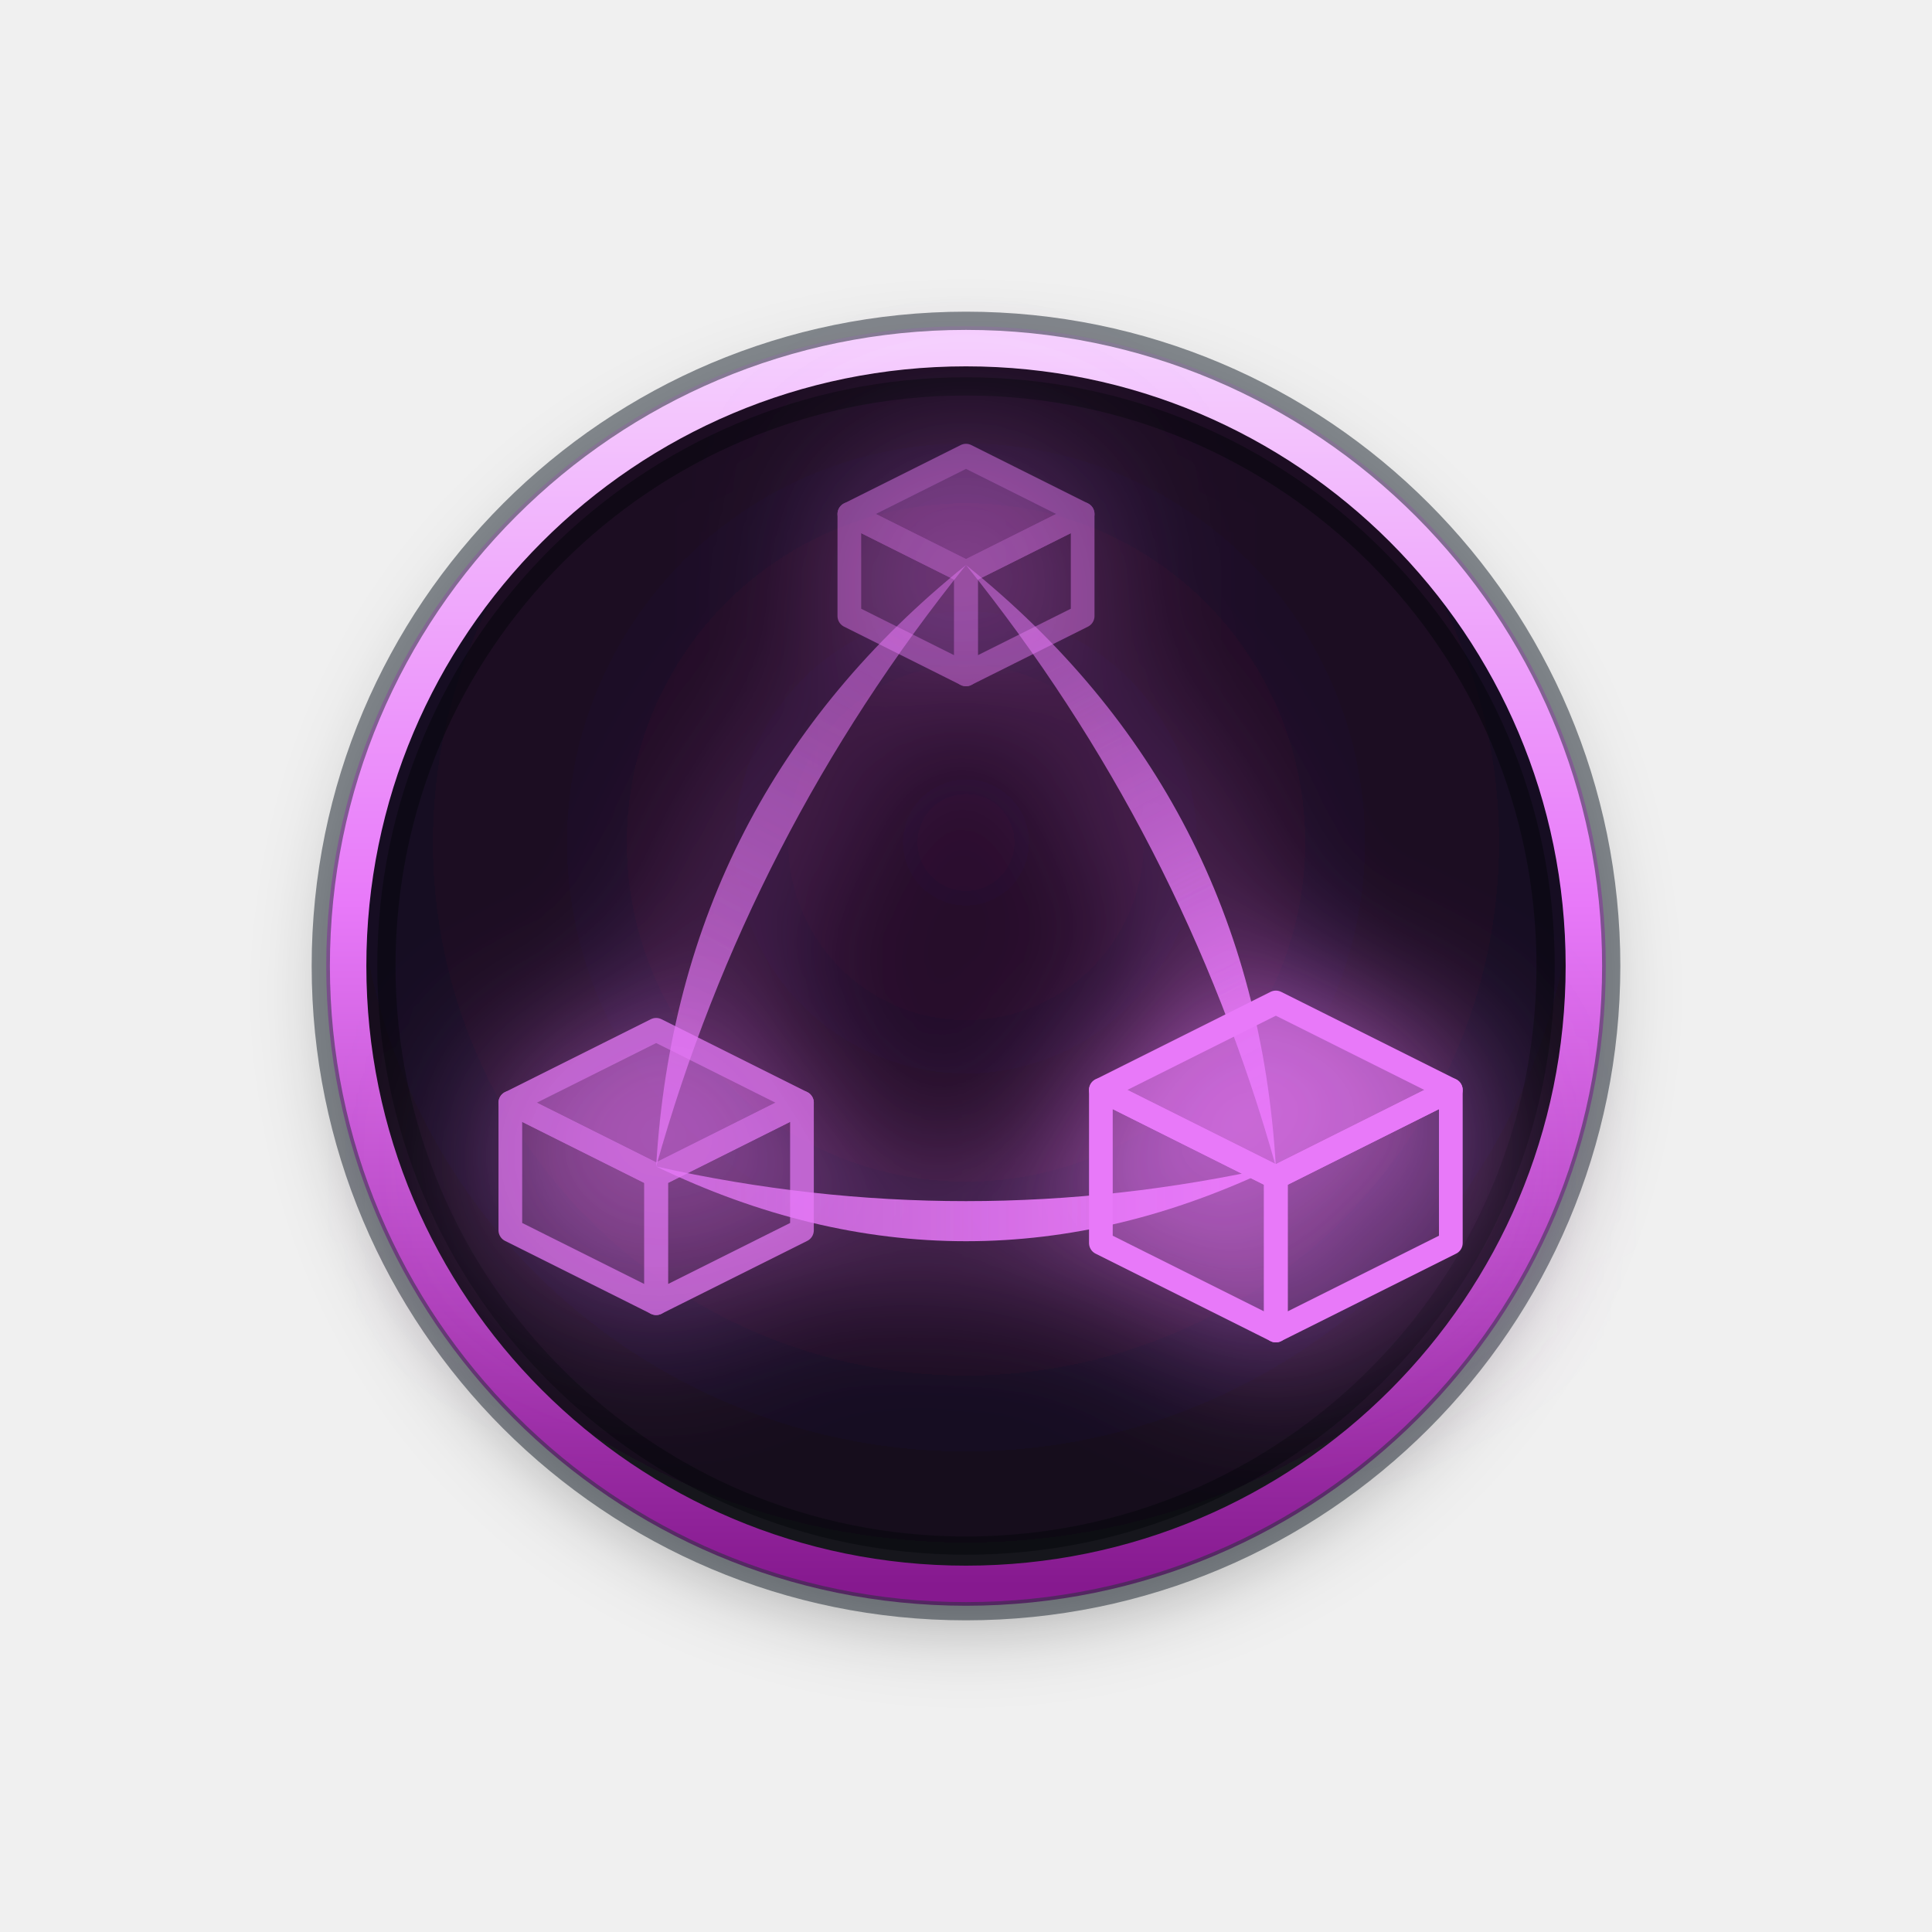
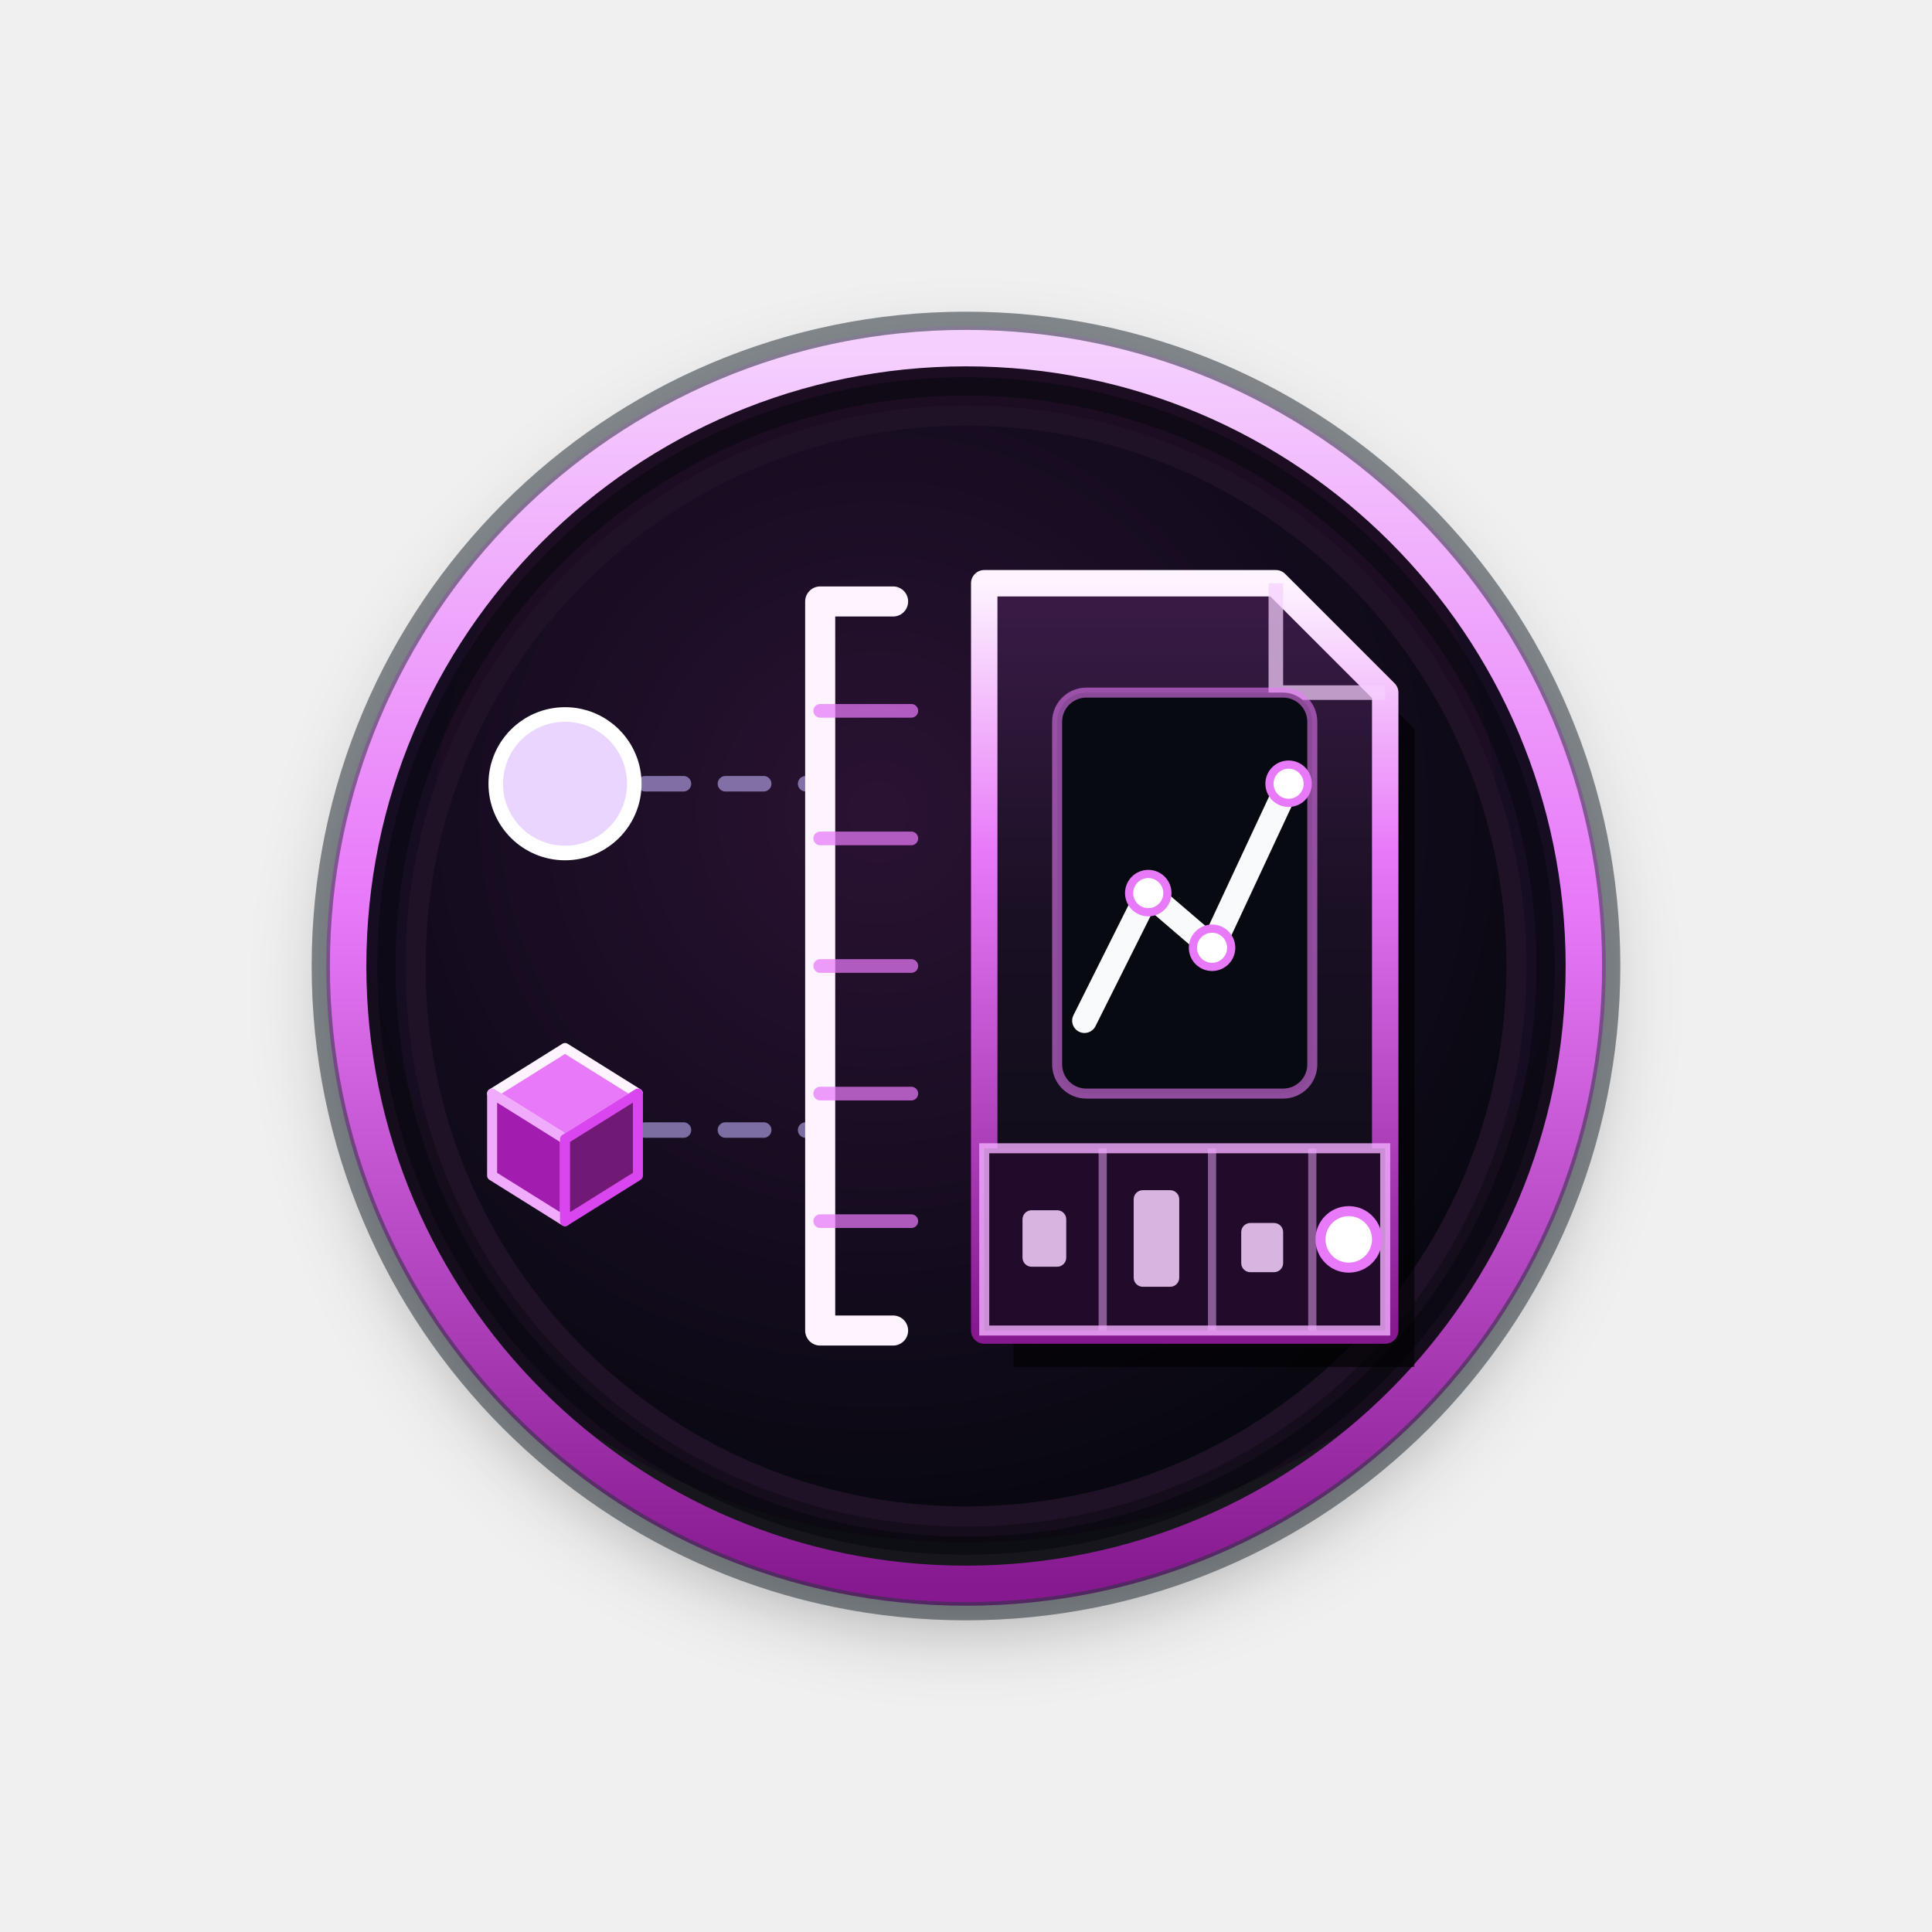
- <svg xmlns="http://www.w3.org/2000/svg" viewBox="57 307 106 106" width="106" height="106" role="img" aria-label="cortexel logo">
+ <svg xmlns="http://www.w3.org/2000/svg" viewBox="57 307 106 106" width="106" height="106" role="img" aria-label="Cortexel logo: declared neural data crosses a validation lattice into a deterministic figure with an attached exact-value disclosure table">
  <defs>
    <radialGradient id="hubGrad" cx="50%" cy="42%" r="65%">
      <stop offset="0%" stop-color="#06281d" />
      <stop offset="100%" stop-color="#0a1117" />
    </radialGradient>
    <radialGradient id="gateGrad" cx="50%" cy="40%" r="68%">
      <stop offset="0%" stop-color="#332408" />
      <stop offset="100%" stop-color="#10131a" />
    </radialGradient>
    <radialGradient id="voxGrad" cx="50%" cy="40%" r="68%">
      <stop offset="0%" stop-color="#2a0a2e" />
      <stop offset="100%" stop-color="#10131a" />
    </radialGradient>
    <radialGradient id="galGrad" cx="50%" cy="40%" r="68%">
      <stop offset="0%" stop-color="#2a0a0a" />
      <stop offset="100%" stop-color="#10131a" />
    </radialGradient>
    <radialGradient id="hdGrad" cx="50%" cy="40%" r="68%">
      <stop offset="0%" stop-color="#042f2a" />
      <stop offset="100%" stop-color="#10131a" />
    </radialGradient>
    <radialGradient id="crebGrad" cx="50%" cy="40%" r="70%">
      <stop offset="0%" stop-color="#293716" />
      <stop offset="62%" stop-color="#19230f" />
      <stop offset="100%" stop-color="#0d1208" />
    </radialGradient>
    <filter id="nodeShadow" x="-40%" y="-40%" width="180%" height="180%">
      <feDropShadow dx="0" dy="1.5" stdDeviation="2.4" flood-color="#000000" flood-opacity="0.38" />
    </filter>
    <filter id="soft" x="-60%" y="-60%" width="220%" height="220%">
      <feGaussianBlur stdDeviation="4" result="b" />
      <feMerge>
        <feMergeNode in="b" />
        <feMergeNode in="SourceGraphic" />
      </feMerge>
    </filter>
    <filter id="edgeGlow" x="-30%" y="-30%" width="160%" height="160%">
      <feGaussianBlur stdDeviation="2.4" result="b" />
      <feMerge>
        <feMergeNode in="b" />
        <feMergeNode in="SourceGraphic" />
      </feMerge>
    </filter>
-     <filter id="hdBloom" x="-40%" y="-40%" width="180%" height="180%">
-       <feGaussianBlur stdDeviation="1.5" result="b" />
-       <feMerge>
-         <feMergeNode in="b" />
-         <feMergeNode in="SourceGraphic" />
-       </feMerge>
-     </filter>
-     <filter id="mwBloom" x="-300%" y="-300%" width="700%" height="700%">
-       <feGaussianBlur stdDeviation="1.4" result="b" />
-       <feMerge>
-         <feMergeNode in="b" />
-         <feMergeNode in="SourceGraphic" />
-       </feMerge>
-     </filter>
-     <linearGradient id="eg0" gradientUnits="userSpaceOnUse" x1="163" y1="230" x2="209" y2="230">
-       <stop offset="0%" stop-color="#bcc6d1" />
-       <stop offset="100%" stop-color="#fbbf24" />
-     </linearGradient>
-     <linearGradient id="eg1" gradientUnits="userSpaceOnUse" x1="287" y1="212.4" x2="411.5" y2="153.1">
-       <stop offset="0%" stop-color="#fbbf24" />
-       <stop offset="100%" stop-color="#a78bfa" />
-     </linearGradient>
-     <linearGradient id="eg2" gradientUnits="userSpaceOnUse" x1="286.9" y1="247.9" x2="414.1" y2="309.7">
-       <stop offset="0%" stop-color="#fbbf24" />
-       <stop offset="100%" stop-color="#9caf88" />
-     </linearGradient>
-     <linearGradient id="eg3" gradientUnits="userSpaceOnUse" x1="214.8" y1="107.9" x2="423.9" y2="126.7">
-       <stop offset="0%" stop-color="#34d399" />
-       <stop offset="100%" stop-color="#a78bfa" />
-     </linearGradient>
-     <linearGradient id="eg4" gradientUnits="userSpaceOnUse" x1="608.5" y1="142.9" x2="499.2" y2="133.4">
-       <stop offset="0%" stop-color="#60a5fa" />
-       <stop offset="100%" stop-color="#a78bfa" />
-     </linearGradient>
-     <linearGradient id="eg5" gradientUnits="userSpaceOnUse" x1="641.2" y1="224.6" x2="510" y2="156.1">
-       <stop offset="0%" stop-color="#fb923c" />
-       <stop offset="100%" stop-color="#a78bfa" />
-     </linearGradient>
-     <linearGradient id="eg6" gradientUnits="userSpaceOnUse" x1="668.2" y1="329.2" x2="492.8" y2="161.3">
-       <stop offset="0%" stop-color="#fb7185" />
-       <stop offset="100%" stop-color="#a78bfa" />
-     </linearGradient>
-     <linearGradient id="eg7" gradientUnits="userSpaceOnUse" x1="500" y1="300.4" x2="664.3" y2="170.3">
-       <stop offset="0%" stop-color="#9caf88" />
-       <stop offset="100%" stop-color="#60a5fa" />
-     </linearGradient>
-     <linearGradient id="eg8" gradientUnits="userSpaceOnUse" x1="508" y1="314.9" x2="638.2" y2="268.5">
-       <stop offset="0%" stop-color="#9caf88" />
-       <stop offset="100%" stop-color="#fb923c" />
-     </linearGradient>
-     <linearGradient id="eg9" gradientUnits="userSpaceOnUse" x1="510.8" y1="336" x2="603" y2="343.2">
-       <stop offset="0%" stop-color="#9caf88" />
-       <stop offset="100%" stop-color="#fb7185" />
-     </linearGradient>
-     <linearGradient id="eg10" gradientUnits="userSpaceOnUse" x1="110" y1="319" x2="110" y2="283">
-       <stop offset="0%" stop-color="#e879f9" />
-       <stop offset="100%" stop-color="#bcc6d1" />
-     </linearGradient>
-     <linearGradient id="eg11" gradientUnits="userSpaceOnUse" x1="336.9" y1="373" x2="411.6" y2="348.1">
-       <stop offset="0%" stop-color="#38bdf8" />
-       <stop offset="100%" stop-color="#9caf88" />
-     </linearGradient>
-     <linearGradient id="eg12" gradientUnits="userSpaceOnUse" x1="446.1" y1="287.2" x2="444.9" y2="283.3">
-       <stop offset="0%" stop-color="#ef4444" />
-       <stop offset="100%" stop-color="#9caf88" />
-     </linearGradient>
-     <linearGradient id="eg13" gradientUnits="userSpaceOnUse" x1="398.1" y1="228.3" x2="209.7" y2="124.7">
-       <stop offset="0%" stop-color="#ef4444" />
-       <stop offset="100%" stop-color="#34d399" />
-     </linearGradient>
-     <linearGradient id="eg14" gradientUnits="userSpaceOnUse" x1="284.1" y1="207.3" x2="287.9" y2="204.7">
-       <stop offset="0%" stop-color="#fbbf24" />
-       <stop offset="100%" stop-color="#2dd4bf" />
-     </linearGradient>
-     <linearGradient id="eg15" gradientUnits="userSpaceOnUse" x1="357.3" y1="202.8" x2="398.7" y2="227.2">
-       <stop offset="0%" stop-color="#2dd4bf" />
-       <stop offset="100%" stop-color="#ef4444" />
-     </linearGradient>
-     <linearGradient id="eg16" gradientUnits="userSpaceOnUse" x1="360.4" y1="167.5" x2="414.3" y2="147.2">
-       <stop offset="0%" stop-color="#2dd4bf" />
-       <stop offset="100%" stop-color="#a78bfa" />
-     </linearGradient>
  </defs>
  <style>
-     :root { --hub-accent: #34d399; --cube-accent: #fb923c; --tri-accent: #a78bfa; }
-     .cap        { font: 400 11px ui-monospace, SFMono-Regular, Menlo, monospace; fill: #6e7681; }
+     .cap        { font: 400 11px ui-monospace, SFMono-Regular, Menlo, monospace; fill: #8b949e; }
    .edge       { opacity: 0.55; }
-     .edge-live  { filter: url(#edgeGlow); }
-     .flow       { fill: none; stroke: #e2faff; stroke-width: 2.4; stroke-dasharray: 1.5 9; stroke-linecap: round; opacity: 0.9; }
-     .flow-rev   { stroke-width: 2; opacity: 0.78; }
+     .edge-contract  { filter: url(#edgeGlow); }
+     .contract-flow  { fill: none; stroke: #e2faff; stroke-width: 2.4; stroke-dasharray: 1.5 9; stroke-linecap: round; opacity: 0.9; }
+     .contract-flow-rev { stroke-width: 2; opacity: 0.78; }
    .chip       { fill: #0d1117; stroke-width: 1.5; }
    .chip-label { font: 400 12px ui-monospace, SFMono-Regular, Menlo, monospace; fill: #c9d1d9; }
    .hub-fill   { fill: url(#hubGrad); }
    .hub-ring   { fill: none; stroke: url(#hubBezel); stroke-width: 2.2; }
    .hub-glow   { fill: none; stroke: #34d399; stroke-width: 6; stroke-opacity: 0.18; filter: url(#soft); }
    .hub-label  { font: 400 12px ui-monospace, SFMono-Regular, Menlo, monospace; fill: #6ee7b7; }
-     .pid-track   { fill: none; stroke: #065f46; stroke-opacity: 0.35; stroke-width: 4; stroke-linecap: round; }
-     .pid-fill    { fill: none; stroke: #34d399; stroke-width: 4; stroke-linecap: round; }
-     .pid-tip-u   { fill: #a7f3d0; }
-     .pid-tip-s   { fill: #d1fae5; }
+     .pidx-rail   { fill: none; stroke: #021a12; stroke-opacity: 0.9; stroke-width: 1.3; stroke-linecap: round; }
+     .pidx-rail-lt{ fill: none; stroke: #34d399; stroke-opacity: 0.18; stroke-width: 1.3; stroke-linecap: round; }
+     .pidx-tick   { fill: none; stroke: #047857; stroke-opacity: 0.9; stroke-width: 0.9; stroke-linecap: round; }
+     .pidx-inner  { fill: none; stroke: #10b981; stroke-opacity: 0.14; stroke-width: 0.6; }
+     .pidx-chan   { fill: none; stroke: #032018; stroke-width: 2.2; stroke-linecap: round; }
+     .pidx-chan-lt{ fill: none; stroke: #6ee7b7; stroke-width: 0.8; stroke-linecap: round; }
+     .pidx-chamfer{ fill: none; stroke: #05070b; stroke-opacity: 0.55; stroke-width: 1; }
+     .pidx-rim    { fill: none; stroke: url(#pidXRim); stroke-width: 1.1; }
+     .pidx-lip    { fill: none; stroke: #6ee7b7; stroke-opacity: 0.16; stroke-width: 0.5; }
+     .pidx-shade  { fill: #031710; }
+     .pidx-flare  { fill: #d1fae5; }
+     .pidx-flare-s{ fill: #ecfdf5; }
+     .pidx-syn-ring { fill: none; stroke: #a7f3d0; stroke-width: 1; }
+     .pidx-girdle { fill: none; stroke: #a7f3d0; stroke-opacity: 0.55; stroke-width: 0.4; }
+     .pidx-girdle-s { fill: none; stroke: #d1fae5; stroke-opacity: 0.7; stroke-width: 0.5; }
+     .pidx-glint  { fill: #ecfdf5; fill-opacity: 0.7; }
+     .pidx-fU-l   { fill: #6ee7b7; }
+     .pidx-fU-d   { fill: #10b981; }
+     .pidx-jw-edge{ fill: none; stroke: #a7f3d0; stroke-width: 0.4; stroke-opacity: 0.85; stroke-linejoin: round; }
+     .pidx-syn-hot{ fill: #ecfdf5; }
+     .pidx-spark-head { fill: #ecfdf5; }
+     .pidx-spark-tail { fill: none; stroke: #a7f3d0; stroke-width: 1.1; stroke-linecap: round; stroke-opacity: 0.85; }
    .pid-wg      { fill: none; stroke: #043a2e; stroke-width: 2.4; stroke-linecap: round; }
    .pid-wg-lit  { fill: none; stroke: #6ee7b7; stroke-width: 0.9; stroke-linecap: round; }
    .pid-port    { fill: #34d399; }
    .pid-port-core { fill: #06281d; }
    .pid-chip    { fill: #d1fae5; }
-     .pid-base    { fill: none; stroke: #6ee7b7; stroke-opacity: 0.3; stroke-width: 1; stroke-linecap: round; }
-     .pid-keystone{ fill: none; stroke: #34d399; stroke-opacity: 0.45; stroke-width: 1.2; stroke-linecap: round; }
-     .pid-flash   { fill: none; stroke: #d1fae5; stroke-width: 1.4; stroke-linecap: round; opacity: 0; }
    .pid-core-crown { fill: #6ee7b7; }
    .pid-core-bl { fill: #065f46; }
    .pid-core-br { fill: #047857; }
    .pid-core-edge { fill: none; stroke: #a7f3d0; stroke-width: 0.8; stroke-linejoin: round; }
    .pid-seam    { fill: none; stroke: #d1fae5; stroke-width: 0.7; stroke-opacity: 0.9; stroke-linecap: round; }
    .pid-facet   { fill: none; stroke: #a7f3d0; stroke-width: 0.5; stroke-opacity: 0.35; }
    .pid-hot     { fill: #ecfdf5; }
    .pid-hot-in  { fill: #f0fdf4; }
    .pid-compute { fill: none; stroke: #6ee7b7; stroke-width: 1; opacity: 0; }
    .seat-ring     { fill: none; stroke-width: 2.2; }
    .seat-groove   { fill: none; stroke: #05070b; stroke-opacity: 0.5; stroke-width: 1; }
    .seat-hairline { fill: none; stroke: #2b333d; stroke-opacity: 0.55; stroke-width: 1; }
    .seat-gate     { fill: url(#gateGrad); }
    .seat-vox      { fill: url(#voxGrad); }
    .mel-plate    { fill: url(#melPlate); }
    .mel-rock     { fill: url(#melRock); }
    .mel-fog-g    { opacity: 0.42; }
    .mel-ridge    { fill: none; stroke: #fdba74; stroke-opacity: 0.7; stroke-width: 1.3; stroke-linejoin: round; stroke-linecap: round; }
    .mel-facet    { fill: #1a0e08; }
    .mel-tin      { stroke: #000000; stroke-opacity: 0.35; stroke-width: 0.6; stroke-linejoin: round; }
    .mel-front    { fill: #ffedd5; filter: url(#edgeGlow); }
    .mel-edge     { fill: none; stroke: url(#melBezel); stroke-width: 2.4; stroke-linejoin: miter; }
    .mel-groove   { fill: none; stroke: #05070b; stroke-opacity: 0.5; stroke-width: 1; }
    .mel-hairline { fill: none; stroke: #2b333d; stroke-opacity: 0.55; stroke-width: 1; }
    .cube-label { font: 400 12px ui-monospace, SFMono-Regular, Menlo, monospace; fill: #fdba74; }
    .logo-label     { font: 400 12px ui-monospace, SFMono-Regular, Menlo, monospace; fill: #cdd6e0; }
    .prz-body     { fill: url(#przGlass); }
    .prz-edge     { fill: none; stroke: url(#przSilver); stroke-width: 2.4; }
    .prz-groove   { fill: none; stroke: #05070b; stroke-opacity: 0.5; stroke-width: 1; }
    .prz-hairline { fill: none; stroke: #2b333d; stroke-opacity: 0.55; stroke-width: 1; }
    .prz-hill     { fill: url(#przHill); }
    .prz-hill-hi  { fill: url(#przHillHi); }
    .prz-hill-ao  { fill: url(#przHillAo); }
    .prz-spill    { fill: url(#przSpill); }
    .prz-crest    { fill: none; stroke: #d8ccff; stroke-width: 1.8; stroke-linecap: round; stroke-opacity: 0.95; }
    .prz-ray      { fill: none; stroke-width: 1.4; stroke-linecap: round; stroke-opacity: 0.5; }
    .prz-ray-flow { fill: none; stroke-width: 1.9; stroke-linecap: round; stroke-dasharray: 4 22; stroke-opacity: 0.92; }
    .prz-blade    { fill: url(#przBlade); stroke: #cbd3db; stroke-width: 0.4; stroke-linejoin: round; }
    .prz-blade-core { stroke: #f8fafc; stroke-width: 0.8; stroke-linecap: round; stroke-opacity: 0.85; }
    .prz-blade-glint { stroke: #ffffff; stroke-width: 1.3; stroke-linecap: round; stroke-dasharray: 5 44; stroke-opacity: 0.95; }
    .prz-foot-hot { fill: #ffffff; }
    .tri-label  { font: 400 12px ui-monospace, SFMono-Regular, Menlo, monospace; fill: #c4b5fd; }
-     .gate-wire      { fill: none; stroke: #fbbf24; stroke-width: 2.6; stroke-linecap: round; opacity: 0.92; }
-     .gate-wire-perc { fill: none; stroke: #fbbf24; stroke-width: 2; stroke-linecap: round; stroke-dasharray: 5 4; opacity: 0.6; }
-     .gate-bar       { fill: #fbbf24; fill-opacity: 0.16; stroke: #fbbf24; stroke-width: 2; }
-     .gate-port      { fill: #fbbf24; }
-     .gate-tick      { fill: none; stroke: #fde68a; stroke-width: 1.6; stroke-linecap: round; stroke-linejoin: round; }
-     .gate-packet    { fill: #fde68a; }
-     .gate-packet-perc { fill: #fde68a; opacity: 0.7; }
+     .ncp-well       { fill: url(#ncpWell); stroke: #111827; stroke-width: 1.1; }
+     .ncp-generation path { fill: none; stroke: #fbbf24; stroke-width: 0.85; stroke-opacity: 0.42; stroke-dasharray: 11 3 2 3; stroke-linecap: round; }
+     .ncp-brace      { fill: none; stroke: url(#ncpBrace); stroke-width: 2.25; stroke-linecap: round; stroke-linejoin: round; }
+     .ncp-plane      { fill: none; stroke-linecap: round; }
+     .ncp-control    { stroke: #fde68a; stroke-width: 1.2; }
+     .ncp-perception { stroke: #67e8f9; stroke-width: 1.25; stroke-dasharray: 3.1 2.4; }
+     .ncp-action     { stroke: #fbbf24; stroke-width: 2.1; }
+     .ncp-observation{ stroke: #a5f3fc; stroke-width: 1.25; stroke-dasharray: 0.8 3.2; }
+     .ncp-receipt-lane { fill: none; stroke: #f8fafc; stroke-width: 0.7; stroke-opacity: 0.42; stroke-linecap: round; }
+     .ncp-key        { stroke-linejoin: round; }
+     .ncp-key-control { fill: #422006; stroke: #fef3c7; stroke-width: 0.8; }
+     .ncp-key-perception { fill: #071a26; stroke: #a5f3fc; stroke-width: 0.9; }
+     .ncp-key-action { fill: #fbbf24; stroke: #fff7d6; stroke-width: 0.75; }
+     .ncp-key-observation { fill: #071a26; stroke: #cffafe; stroke-width: 0.9; stroke-dasharray: 1 1.6; }
+     .ncp-receipt-home { fill: #07111d; stroke: #ffffff; stroke-width: 0.75; stroke-opacity: 0.72; stroke-linejoin: round; }
+     .ncp-knot       { fill: #050912; stroke: #fef3c7; stroke-width: 0.7; stroke-opacity: 0.8; stroke-linejoin: round; }
+     .ncp-cell       { stroke-width: 0.45; stroke-linejoin: round; }
+     .ncp-cell-control { fill: #fde68a; stroke: #fff7d6; }
+     .ncp-cell-perception { fill: #164e63; stroke: #cffafe; }
+     .ncp-cell-action { fill: #f59e0b; stroke: #fff7d6; }
+     .ncp-cell-observation { fill: #083344; stroke: #a5f3fc; }
+     .ncp-bind-core  { fill: #ffffff; stroke: #fde68a; stroke-width: 0.45; }
+     .ncp-bind-ring  { fill: none; stroke: #fff7d6; stroke-width: 0.9; filter: url(#edgeGlow); }
+     .ncp-packet     { stroke-width: 0.45; filter: url(#edgeGlow); }
+     .ncp-packet-control { fill: #fff7d6; stroke: #ffffff; }
+     .ncp-packet-perception { fill: #cffafe; stroke: #ffffff; }
+     .ncp-packet-action { fill: #fbbf24; stroke: #ffffff; }
+     .ncp-packet-observation { fill: #a5f3fc; stroke: #ffffff; }
+     .ncp-receipt    { fill: #07111d; stroke: #ffffff; stroke-width: 1.05; stroke-linejoin: round; filter: url(#edgeGlow); }
    .gate-label     { font: 400 12px ui-monospace, SFMono-Regular, Menlo, monospace; fill: #fbbf24; text-anchor: middle; }
-     .vox-top    { fill: #e879f9; fill-opacity: 0.6; stroke: #e879f9; stroke-width: 1.3; }
-     .vox-left   { fill: #e879f9; fill-opacity: 0.32; stroke: #e879f9; stroke-width: 1.3; }
-     .vox-right  { fill: #e879f9; fill-opacity: 0.15; stroke: #e879f9; stroke-width: 1.3; }
    .flag-k     { fill: #181818; }
    .flag-r     { fill: #d8001d; }
    .flag-g     { fill: #ffcc00; }
    .flag-edge  { fill: none; stroke: #ffffff; stroke-opacity: 0.16; stroke-width: 0.6; }
    .vox-label  { font: 400 12px ui-monospace, SFMono-Regular, Menlo, monospace; fill: #f0abfc; }
-     .vox-net    { color: #e879f9; }
+     .ctx-well       { fill: url(#ctxWell); stroke: #1f1227; stroke-width: 1.1; }
+     .ctx-declared-lane { fill: none; stroke: #c4b5fd; stroke-width: 0.85; stroke-opacity: 0.58; stroke-dasharray: 2.1 2.3; stroke-linecap: round; }
+     .ctx-neuron     { fill: #e9d5ff; stroke: #ffffff; stroke-width: 0.8; }
+     .ctx-voxel-top  { fill: #e879f9; stroke: #fdf4ff; stroke-width: 0.55; stroke-linejoin: round; }
+     .ctx-voxel-left { fill: #a21caf; stroke: #f0abfc; stroke-width: 0.55; stroke-linejoin: round; }
+     .ctx-voxel-right{ fill: #701a75; stroke: #d946ef; stroke-width: 0.55; stroke-linejoin: round; }
+     .ctx-boundary   { fill: none; stroke: #fdf4ff; stroke-width: 1.65; stroke-linecap: round; stroke-linejoin: round; }
+     .ctx-lattice    { fill: none; stroke: #e879f9; stroke-width: 0.75; stroke-opacity: 0.72; stroke-linecap: round; }
+     .ctx-sheet-shadow { fill: #000000; fill-opacity: 0.62; }
+     .ctx-sheet      { fill: url(#ctxSheet); stroke: url(#ctxSheetEdge); stroke-width: 1.45; stroke-linejoin: round; }
+     .ctx-fold       { fill: none; stroke: #f5d0fe; stroke-width: 0.8; stroke-opacity: 0.72; stroke-linejoin: round; }
+     .ctx-figure-field { fill: #070a11; stroke: #e879f9; stroke-width: 0.55; stroke-opacity: 0.58; }
+     .ctx-figure-trace { fill: none; stroke: #f8fafc; stroke-width: 1.35; stroke-linecap: round; stroke-linejoin: round; }
+     .ctx-figure-point { fill: #ffffff; stroke: #e879f9; stroke-width: 0.45; }
+     .ctx-disclosure { fill: #220b2a; stroke: #f0abfc; stroke-width: 0.55; stroke-opacity: 0.82; }
+     .ctx-table-grid { fill: none; stroke: #f0abfc; stroke-width: 0.45; stroke-opacity: 0.5; }
+     .ctx-table-cell { fill: #f5d0fe; fill-opacity: 0.86; }
+     .ctx-digest     { fill: #ffffff; stroke: #e879f9; stroke-width: 0.55; }
+     .ctx-digest-ring{ fill: none; stroke: #fdf4ff; stroke-width: 0.8; filter: url(#edgeGlow); }
+     .ctx-intake     { fill: #fdf4ff; stroke: #e879f9; stroke-width: 0.45; filter: url(#edgeGlow); }
    .seat-creb     { fill: url(#crebGrad); }
    .creb-signal   { fill: none; stroke: #b6cf86; stroke-opacity: 0.7; stroke-width: 1.2; }
    .creb-xhair    { fill: none; stroke: #a8c07a; stroke-opacity: 0.7; stroke-width: 1.3; stroke-linecap: round; }
    .creb-eye-core { fill: #ff6b5e; }
    .creb-eye-hot  { fill: #fff1f0; }
    .raven-label { font: 400 12px ui-monospace, SFMono-Regular, Menlo, monospace; fill: #9caf88; }
    .raven-cursor { fill: #9caf88; }
    .radar-label  { font: 400 12px ui-monospace, SFMono-Regular, Menlo, monospace; fill: #38bdf8; }
    .mw-iris      { fill: #101a26; stroke: #38bdf8; stroke-opacity: 0.25; stroke-width: 1; }
    .mw-well      { fill: url(#mwWell); }
    .mw-core      { fill: url(#mwCore); }
    .mw-aphex     { fill: none; stroke: #e0f2fe; stroke-opacity: 0.45; stroke-width: 0.8; stroke-linejoin: round; }
    .mw-blade     { fill: none; stroke: #7dd3fc; stroke-opacity: 0.55; stroke-width: 1.2; }
    .mw-blade-sh  { fill: none; stroke: #05070b; stroke-opacity: 0.7; stroke-width: 1.2; }
    .mw-inner     { fill: none; stroke: url(#mwBezel); stroke-width: 1.6; stroke-opacity: 0.9; stroke-linecap: round; }
    .mw-notch     { fill: none; stroke: #bae6fd; stroke-width: 1.4; stroke-linejoin: round; stroke-linecap: round; }
    .mw-tick      { stroke: #38bdf8; stroke-opacity: 0.4; stroke-width: 1; }
    .mw-dot       { fill: #7dd3fc; fill-opacity: 0.16; }
    .mw-lock      { fill: none; stroke: #ef4444; stroke-width: 1.2; stroke-linecap: round; stroke-linejoin: round; }
    .mw-lock-dot  { fill: #ff6b5e; }
+     .mw-lock-g    { fill: none; stroke: #4ade80; stroke-width: 1.2; stroke-linecap: round; stroke-linejoin: round; }
+     .mw-lock-g-dot{ fill: #86efac; }
+     .mw-lock-y    { fill: none; stroke: #facc15; stroke-width: 1.2; stroke-linecap: round; stroke-linejoin: round; }
+     .mw-lock-y-dot{ fill: #fde047; }
+     .mw-lock-o    { fill: none; stroke: #fb923c; stroke-width: 1.2; stroke-linecap: round; stroke-linejoin: round; }
+     .mw-lock-o-dot{ fill: #fdba74; }
    .mw-drone-arm { fill: none; stroke: #7dd3fc; stroke-width: 1.4; stroke-linecap: round; }
    .mw-rotor     { fill: #12283b; stroke: #7dd3fc; stroke-width: 1.2; }
    .mw-hub       { fill: #f0f9ff; }
    .mw-ring      { fill: none; stroke: url(#mwBezel); stroke-width: 2.2; }
    .mw-groove    { fill: none; stroke: #05070b; stroke-opacity: 0.5; stroke-width: 1; }
    .mw-hairline  { fill: none; stroke: #2b333d; stroke-opacity: 0.55; stroke-width: 1; }
    .seat-gal   { fill: url(#galGrad); }
    .gal-signal { fill: none; stroke: #ef4444; stroke-opacity: 0.7; stroke-width: 1.1; }
    .gal-fiber  { fill: none; stroke: #22d3ee; stroke-opacity: 0.75; stroke-width: 1.4; stroke-linecap: round; }
    .gal-pulse  { fill: none; stroke: #a5f3fc; stroke-opacity: 0.95; stroke-width: 1.4; stroke-linecap: round; stroke-dasharray: 3 40; }
    .gal-port   { fill: #0a121c; stroke: #22d3ee; stroke-opacity: 0.9; stroke-width: 1; }
    .gal-jack   { fill: #a5f3fc; fill-opacity: 0.85; }
    .gal-plate  { fill: url(#galPlateG); stroke: #22d3ee; stroke-opacity: 0.9; stroke-width: 1.2; stroke-linejoin: miter; }
    .gal-crest  { stroke: #22d3ee; stroke-opacity: 0.28; stroke-width: 0.6; stroke-linejoin: miter; }
    .gal-slit   { fill: #05070b; stroke: #22d3ee; stroke-opacity: 0.55; stroke-width: 0.8; stroke-linejoin: miter; }
    .gal-hotf   { fill: #ef4444; }
    .gal-label  { font: 400 12px ui-monospace, SFMono-Regular, Menlo, monospace; fill: #ef4444; }
    .seat-hd         { fill: url(#hdGrad); }
    .hd-void         { fill: #03211d; }
    .hd-frame        { fill: url(#haldirArch); stroke: #0f766e; stroke-width: 0.5; stroke-opacity: 0.7; }
-     .hd-reed         { fill: none; stroke: #0f766e; stroke-width: 0.6; stroke-opacity: 0.5; stroke-linecap: round; }
    .hd-speed        { fill: none; stroke: #5eead4; stroke-width: 0.6; stroke-opacity: 0.4; stroke-linecap: round; }
    .hd-thresh       { fill: none; stroke: #2dd4bf; stroke-width: 1.6; stroke-linecap: round; stroke-opacity: 0.85; }
    .hd-beam         { fill: none; stroke: #ef4444; stroke-width: 1.4; stroke-linecap: round; stroke-opacity: 0.92; }
    .hd-diode        { fill: #ff3b47; }
    .hd-diode-hot    { fill: #ffe1dd; }
    .hd-core         { fill: #ef4444; }
    .hd-core-facet   { fill: #ff9d94; fill-opacity: 0.95; }
    .hd-core-hot     { fill: #fff1f0; }
    .hd-coreglow     { fill: url(#hdCoreGlow); }
    .hd-sun          { fill: none; stroke: #ff6b5e; stroke-width: 0.8; stroke-opacity: 0.85; stroke-linecap: round; }
    .hd-scan         { fill: #ffd9d4; }
    .hd-tok-in       { fill: #ff6b5e; }
    .hd-tok-out      { fill: #fff1f0; }
    .hd-flash        { fill: #fff1f0; }
    .haldir-label    { font: 400 12px ui-monospace, SFMono-Regular, Menlo, monospace; fill: #2dd4bf; }
+     .cba-label       { font: 400 12px ui-monospace, SFMono-Regular, Menlo, monospace; fill: #93c5fd; }
+     .cba-glow        { fill: none; stroke: #7dd3fc; stroke-width: 3.5; stroke-opacity: 0.22; filter: url(#soft); stroke-linejoin: round; }
+     .cba-plate       { fill: url(#cbaPlate); }
+     .cba-bezel       { fill: none; stroke: url(#cbaBezel); stroke-width: 2.4; stroke-linejoin: round; }
+     .cba-groove      { fill: none; stroke: #05070b; stroke-opacity: 0.68; stroke-width: 1; stroke-linejoin: round; }
+     .cba-hairline    { fill: none; stroke: #2b333d; stroke-opacity: 0.6; stroke-width: 1; stroke-linejoin: round; }
+     .cba-grid        { fill: none; stroke: #60a5fa; stroke-width: 0.6; stroke-opacity: 0.09; }
+     .cba-tick        { stroke: #8be7f2; stroke-width: 0.9; stroke-opacity: 0.55; stroke-linecap: round; }
+     .cba-envelope    { fill: none; stroke: #60a5fa; stroke-width: 1; stroke-opacity: 0.45; stroke-linecap: round; }
+     .cba-envelope-soft { stroke: #8be7f2; stroke-opacity: 0.16; stroke-dasharray: 1 5; }
+     .cba-base        { fill: #091827; stroke: #60a5fa; stroke-width: 1.1; stroke-linejoin: round; }
+     .cba-desk-top    { fill: #173c66; stroke: #9cecf4; stroke-width: 0.8; stroke-linejoin: round; }
+     .cba-desk-apron  { fill: #0b2038; stroke: #60a5fa; stroke-width: 0.65; }
+     .cba-desk-leg    { fill: #091827; stroke: #60a5fa; stroke-width: 0.7; stroke-linejoin: round; }
+     .cba-source-pad  { fill: #102842; stroke: #7dd3fc; stroke-width: 0.75; stroke-linejoin: round; }
+     .cba-link-a      { fill: url(#cbaArmA); stroke: #9cecf4; stroke-width: 0.8; stroke-linejoin: round; }
+     .cba-link-b      { fill: url(#cbaArmB); stroke: #9cecf4; stroke-width: 0.8; stroke-linejoin: round; }
+     .cba-link-rail   { fill: none; stroke: #d7fbff; stroke-opacity: 0.58; stroke-width: 0.8; stroke-linecap: round; }
+     .cba-servo       { fill: url(#cbaServo); stroke: #9cecf4; stroke-width: 1.3; }
+     .cba-encoder     { fill: none; stroke: #60a5fa; stroke-width: 1.1; stroke-dasharray: 2 2; }
+     .cba-servo-hot   { fill: #e2faff; stroke: #ffffff; stroke-width: 0.55; }
+     .cba-tool        { fill: none; stroke: #9cecf4; stroke-width: 3.8; stroke-linecap: round; }
+     .cba-palm        { fill: none; stroke: #d7fbff; stroke-width: 2.4; stroke-linecap: round; }
+     .cba-finger      { fill: none; stroke: #d7fbff; stroke-width: 1.6; stroke-linecap: round; stroke-linejoin: round; }
+     .cba-voxel-top   { fill: #f8fafc; stroke: #ffffff; stroke-width: 0.8; stroke-linejoin: round; }
+     .cba-voxel-left  { fill: #cbd5e1; stroke: #e2faff; stroke-width: 0.8; stroke-linejoin: round; }
+     .cba-voxel-right { fill: #64748b; stroke: #bfdbfe; stroke-width: 0.8; stroke-linejoin: round; }
+     .cba-voxel-mesh  { fill: none; stroke: #ffffff; stroke-width: 0.5; stroke-opacity: 0.78; }
+     .cba-contact     { fill: none; stroke: #d7fbff; stroke-width: 1.1; }
+     .atlas-dataset-disc { fill: #07111d; stroke-width: 1.35; }
+     .atlas-dataset-ring { fill: none; stroke: #f8fafc; stroke-width: 0.65; stroke-opacity: 0.3; }
+     .rfa-label       { font: 400 12px ui-monospace, SFMono-Regular, Menlo, monospace; fill: #fda4af; }
+     .rfa-glow        { fill: none; stroke: #fda4af; stroke-width: 2; stroke-opacity: 0.12; stroke-linejoin: round; }
+     .rfa-plate       { fill: url(#rfaPlate); }
+     .rfa-bezel       { fill: none; stroke: url(#rfaBezel); stroke-width: 2.4; stroke-linejoin: round; }
+     .rfa-groove      { fill: none; stroke: #05070b; stroke-opacity: 0.7; stroke-width: 1; stroke-linejoin: round; }
+     .rfa-hairline    { fill: none; stroke: #2b333d; stroke-opacity: 0.58; stroke-width: 1; stroke-linejoin: round; }
+     .rfa-contour     { fill: none; stroke: #fda4af; stroke-width: 0.65; stroke-opacity: 0.15; stroke-linecap: round; }
+     .rfa-contour-a   { stroke-opacity: 0.19; }
+     .rfa-sheet-back  { fill: #12070b; stroke: #881337; stroke-width: 0.75; stroke-opacity: 0.75; }
+     .rfa-sheet-mid   { fill: #260810; stroke: #be123c; stroke-width: 0.75; stroke-opacity: 0.68; }
+     .rfa-sheet-front { fill: #3a0a17; stroke: #fda4af; stroke-width: 0.8; stroke-opacity: 0.62; }
+     .rfa-index-rail  { fill: none; stroke: #fb7185; stroke-width: 0.7; stroke-opacity: 0.48; stroke-linecap: round; }
+     .rfa-index-tick  { stroke: #fecdd3; stroke-width: 0.7; stroke-opacity: 0.6; stroke-linecap: round; }
+     .rfa-record      { fill: #17070c; fill-opacity: 0.94; stroke: #fda4af; stroke-width: 0.8; stroke-opacity: 0.62; }
+     .rfa-sample      { fill: none; stroke: #ffe4e6; stroke-width: 0.75; stroke-opacity: 0.88; stroke-linecap: round; stroke-linejoin: round; }
+     .rfa-focus       { fill: none; stroke: #fff1f2; stroke-width: 1.05; stroke-linecap: round; filter: url(#edgeGlow); }
    .wg-rule    { stroke: #30363d; stroke-width: 1; stroke-opacity: 0.55; }
    .wg-bracket { fill: none; stroke: #fbbf24; stroke-width: 1.5; stroke-linecap: round; stroke-opacity: 0.85; }
    .panel      { fill: #ffffff; fill-opacity: 0.022; stroke: #ffffff; stroke-opacity: 0.07; }
    text { paint-order: stroke; stroke: #0d1117; stroke-width: 2.6; stroke-linejoin: round; text-transform: uppercase; letter-spacing: 2.5px; }
    text { stroke: #ffffff; }
-       :root { --hub-accent: #059669; --cube-accent: #c2410c; --tri-accent: #7c3aed; }
      .cap { fill: #57606a; }
-       .flow { stroke: #22d3ee; }
+       .contract-flow { stroke: #22d3ee; }
      .chip { fill: #ffffff; }
      .chip-label { fill: #1f2328; }
      .hub-glow { stroke: #059669; stroke-opacity: 0.12; }
      .hub-label { fill: #059669; }
      .logo-label { fill: #57626f; }
      .tri-label { fill: #6d28d9; }
      .gate-label { fill: #b45309; }
      .cube-label { fill: #c2410c; }
      .flag-edge { stroke: #000000; stroke-opacity: 0.25; }
      .vox-label { fill: #c026d3; }
      .raven-label { fill: #4b5320; }
      .raven-cursor { fill: #4b5320; }
      .radar-label { fill: #0284c7; }
      .gal-label { fill: #dc2626; }
      .haldir-label { fill: #0d9488; }
+       .cba-label { fill: #1d4ed8; }
+       .cba-hairline { stroke: #334155; stroke-opacity: 0.42; }
+       .cba-glow { stroke-opacity: 0.13; }
+       .rfa-label { fill: #be123c; }
+       .rfa-hairline { stroke: #4c0519; stroke-opacity: 0.38; }
+       .rfa-glow { stroke-opacity: 0.08; }
      .wg-rule { stroke: #d0d7de; stroke-opacity: 0.9; }
      .wg-bracket { stroke: #b45309; }
      .panel { fill: #0b1f2a; fill-opacity: 0.025; stroke: #0b1f2a; stroke-opacity: 0.08; }
-     @media (prefers-reduced-motion: reduce) { animate, animateTransform { display: none; } }
+     @media (prefers-reduced-motion: reduce) { animate, animateMotion, animateTransform { display: none; } }
  </style>
-   <g class="vox-net">
+   <g class="ctx-mark">
    <defs>
      <linearGradient id="voxBezel" x1="0" y1="326" x2="0" y2="394" gradientUnits="userSpaceOnUse">
        <stop offset="0%" stop-color="#f5d0fe" />
        <stop offset="45%" stop-color="#e879f9" />
        <stop offset="100%" stop-color="#86198f" />
      </linearGradient>
    </defs>
    <g filter="url(#nodeShadow)">
      <circle cx="110" cy="360" r="34" class="seat-vox" />
    </g>
    <circle cx="110" cy="360" r="34" stroke="url(#voxBezel)" class="seat-ring" />
    <circle cx="110" cy="360" r="31.8" class="seat-groove" />
    <circle cx="110" cy="360" r="35.4" class="seat-hairline" />
    <defs>
-       <linearGradient id="voxCalli0" gradientUnits="userSpaceOnUse" x1="110" y1="338" x2="93" y2="371">
-         <stop offset="0" stop-color="currentColor" stop-opacity="0.45" />
-         <stop offset="1" stop-color="currentColor" stop-opacity="0.725" />
+       <radialGradient id="ctxWell" cx="42%" cy="36%" r="72%">
+         <stop offset="0%" stop-color="#2a1233" />
+         <stop offset="62%" stop-color="#120b1c" />
+         <stop offset="100%" stop-color="#05070c" />
+       </radialGradient>
+       <linearGradient id="ctxSheet" x1="0" y1="339" x2="0" y2="380" gradientUnits="userSpaceOnUse">
+         <stop offset="0%" stop-color="#3b1b47" />
+         <stop offset="44%" stop-color="#1a1024" />
+         <stop offset="100%" stop-color="#090b12" />
      </linearGradient>
-       <linearGradient id="voxCalli1" gradientUnits="userSpaceOnUse" x1="110" y1="338" x2="127" y2="371">
-         <stop offset="0" stop-color="currentColor" stop-opacity="0.45" />
-         <stop offset="1" stop-color="currentColor" stop-opacity="1" />
+       <linearGradient id="ctxSheetEdge" x1="0" y1="339" x2="0" y2="380" gradientUnits="userSpaceOnUse">
+         <stop offset="0%" stop-color="#fdf4ff" />
+         <stop offset="36%" stop-color="#e879f9" />
+         <stop offset="100%" stop-color="#86198f" />
      </linearGradient>
-       <linearGradient id="voxCalli2" gradientUnits="userSpaceOnUse" x1="93" y1="371" x2="127" y2="371">
-         <stop offset="0" stop-color="currentColor" stop-opacity="0.725" />
-         <stop offset="1" stop-color="currentColor" stop-opacity="1" />
-       </linearGradient>
-       <radialGradient id="voxFire">
-         <stop offset="0%" stop-color="#fbcfe8" stop-opacity="0.95" />
-         <stop offset="45%" stop-color="#e879f9" stop-opacity="0.4" />
+       <radialGradient id="ctxScanGlow">
+         <stop offset="0%" stop-color="#ffffff" stop-opacity="0.9" />
+         <stop offset="38%" stop-color="#f0abfc" stop-opacity="0.35" />
        <stop offset="100%" stop-color="#e879f9" stop-opacity="0" />
      </radialGradient>
    </defs>
-     <g filter="url(#soft)">
-       <path d="M110 338 Q94.2 350.7 93 371 Q98.1 352.8 110 338 Z" fill="url(#voxCalli0)" />
-       <path d="M110 338 Q121.9 352.8 127 371 Q125.8 350.7 110 338 Z" fill="url(#voxCalli1)" />
-       <path d="M93 371 Q110 379.2 127 371 Q110 374.8 93 371 Z" fill="url(#voxCalli2)" />
-       <g opacity="0.45">
-         <polygon points="103.6,335.2 110,338.4 110,344 103.6,340.8" class="vox-left" stroke-linejoin="round" />
-         <polygon points="116.4,335.2 110,338.4 110,344 116.4,340.8" class="vox-right" stroke-linejoin="round" />
-         <polygon points="110,332 116.4,335.2 110,338.4 103.6,335.2" class="vox-top" stroke-linejoin="round" />
-       </g>
-       <g opacity="0.725">
-         <polygon points="85,367.5 93,371.5 93,378.5 85,374.5" class="vox-left" stroke-linejoin="round" />
-         <polygon points="101,367.5 93,371.5 93,378.5 101,374.5" class="vox-right" stroke-linejoin="round" />
-         <polygon points="93,363.5 101,367.5 93,371.5 85,367.5" class="vox-top" stroke-linejoin="round" />
-       </g>
-       <g opacity="1">
-         <polygon points="117.4,366.8 127,371.6 127,380 117.4,375.2" class="vox-left" stroke-linejoin="round" />
-         <polygon points="136.6,366.8 127,371.6 127,380 136.6,375.2" class="vox-right" stroke-linejoin="round" />
-         <polygon points="127,362 136.6,366.8 127,371.6 117.4,366.8" class="vox-top" stroke-linejoin="round" />
-       </g>
+     <circle cx="110" cy="360" r="30.2" class="ctx-well" />
+     <path d="M88 350H102 M88 369H102" class="ctx-declared-lane" />
+     <circle cx="88" cy="350" r="3.8" class="ctx-neuron" />
+     <g class="ctx-voxel">
+       <polygon points="84,367 88,364.5 92,367 88,369.5" class="ctx-voxel-top" />
+       <polygon points="84,367 88,369.5 88,374 84,371.5" class="ctx-voxel-left" />
+       <polygon points="92,367 88,369.5 88,374 92,371.5" class="ctx-voxel-right" />
    </g>
-     <g class="vox-fire">
-       <circle cx="110" cy="338" r="0" fill="url(#voxFire)">
-         <animate attributeName="r" values="0;0;11;0;0" keyTimes="0;0;0.1;0.3;1" dur="5s" repeatCount="indefinite" />
-         <animate attributeName="opacity" values="0;0;0.85;0;0" keyTimes="0;0;0.1;0.3;1" dur="5s" repeatCount="indefinite" />
-       </circle>
-       <circle cx="93" cy="371" r="0" fill="url(#voxFire)">
-         <animate attributeName="r" values="0;0;11;0;0" keyTimes="0;0.3;0.4;0.6;1" dur="5s" repeatCount="indefinite" />
-         <animate attributeName="opacity" values="0;0;0.85;0;0" keyTimes="0;0.3;0.4;0.6;1" dur="5s" repeatCount="indefinite" />
-       </circle>
-       <circle cx="127" cy="371" r="0" fill="url(#voxFire)">
-         <animate attributeName="r" values="0;0;11;0;0" keyTimes="0;0.6;0.7;0.8;1" dur="5s" repeatCount="indefinite" />
-         <animate attributeName="opacity" values="0;0;0.85;0;0" keyTimes="0;0.6;0.7;0.8;1" dur="5s" repeatCount="indefinite" />
-       </circle>
-       <circle r="1.8" fill="#fdf4ff" opacity="0">
-         <animate attributeName="opacity" values="0;0;1;1;0;0" keyTimes="0;0.2;0.2;0.4;0.4;1" dur="5s" repeatCount="indefinite" />
-         <animateMotion path="M110 338 L93 371" keyPoints="0;0;1;1" keyTimes="0;0.2;0.4;1" calcMode="linear" dur="5s" repeatCount="indefinite" />
-       </circle>
-       <circle r="1.8" fill="#fdf4ff" opacity="0">
-         <animate attributeName="opacity" values="0;0;1;1;0;0" keyTimes="0;0.2;0.2;0.4;0.4;1" dur="5s" repeatCount="indefinite" />
-         <animateMotion path="M110 338 L127 371" keyPoints="0;0;1;1" keyTimes="0;0.2;0.4;1" calcMode="linear" dur="5s" repeatCount="indefinite" />
-       </circle>
-       <circle r="1.8" fill="#fdf4ff" opacity="0">
-         <animate attributeName="opacity" values="0;0;1;1;0;0" keyTimes="0;0.5;0.5;0.6;0.7;1" dur="5s" repeatCount="indefinite" />
-         <animateMotion path="M93 371 L127 371" keyPoints="0;0;1;1" keyTimes="0;0.5;0.7;1" calcMode="linear" dur="5s" repeatCount="indefinite" />
-       </circle>
-     </g>
+     <path d="M106 340H102V380H106" class="ctx-boundary" />
+     <path d="M102 346H107 M102 353H107 M102 360H107 M102 367H107 M102 374H107" class="ctx-lattice" />
+     <circle cx="104.5" cy="342" r="7" fill="url(#ctxScanGlow)" opacity="0">
+       <animateTransform attributeName="transform" type="translate" values="0 0;0 0;0 36;0 36;0 0" keyTimes="0;0.24;0.43;0.92;1" dur="8.8s" repeatCount="indefinite" />
+       <animate attributeName="opacity" values="0;0;0.9;0.9;0;0" keyTimes="0;0.22;0.25;0.41;0.44;1" dur="8.8s" repeatCount="indefinite" />
+     </circle>
+     <path d="M111 339H127L133 345V380H111Z" class="ctx-sheet-shadow" transform="translate(1.6 2)" />
+     <path d="M111 339H127L133 345V380H111Z" class="ctx-sheet" />
+     <path d="M127 339V345H133" class="ctx-fold" />
+     <rect x="115" y="345" width="14" height="22" rx="1.6" class="ctx-figure-field" />
+     <path d="M116.5 363L120 356L123.5 359L127.7 350" class="ctx-figure-trace" stroke-dasharray="29" stroke-dashoffset="0">
+       <animate attributeName="stroke-dashoffset" values="0;0;29;29;0;0" keyTimes="0;0.02;0.05;0.44;0.68;1" dur="8.8s" repeatCount="indefinite" />
+     </path>
+     <circle cx="120" cy="356" r="1.05" class="ctx-figure-point" />
+     <circle cx="123.5" cy="359" r="1.05" class="ctx-figure-point" />
+     <circle cx="127.7" cy="350" r="1.05" class="ctx-figure-point" />
+     <path d="M111 370H133V380H111Z" class="ctx-disclosure" />
+     <path d="M117.5 370V380 M123.5 370V380 M129 370V380" class="ctx-table-grid" />
+     <rect x="113.1" y="373.4" width="2.4" height="3.1" rx="0.5" class="ctx-table-cell" />
+     <rect x="119.2" y="372.3" width="2.5" height="5.3" rx="0.5" class="ctx-table-cell" />
+     <rect x="125.1" y="374.1" width="2.3" height="2.7" rx="0.5" class="ctx-table-cell" />
+     <circle cx="131" cy="375" r="1.55" class="ctx-digest" />
+     <circle cx="131" cy="375" r="2.7" class="ctx-digest-ring" opacity="0">
+       <animate attributeName="r" values="2.7;2.7;5.2;5.2" keyTimes="0;0.67;0.77;1" dur="8.8s" repeatCount="indefinite" />
+       <animate attributeName="opacity" values="0;0;0.9;0;0" keyTimes="0;0.67;0.70;0.80;1" dur="8.8s" repeatCount="indefinite" />
+     </circle>
+     <circle cx="88" cy="350" r="1.65" class="ctx-intake" opacity="0">
+       <animateTransform attributeName="transform" type="translate" values="0 0;0 0;14 0;14 0;0 0" keyTimes="0;0.08;0.19;0.42;1" dur="8.8s" repeatCount="indefinite" />
+       <animate attributeName="opacity" values="0;0;1;1;0;0" keyTimes="0;0.06;0.09;0.20;0.23;1" dur="8.8s" repeatCount="indefinite" />
+     </circle>
+     <polygon points="86,369 88,367.7 90,369 88,370.3" class="ctx-intake" opacity="0">
+       <animateTransform attributeName="transform" type="translate" values="0 0;0 0;14 0;14 0;0 0" keyTimes="0;0.12;0.23;0.42;1" dur="8.8s" repeatCount="indefinite" />
+       <animate attributeName="opacity" values="0;0;1;1;0;0" keyTimes="0;0.10;0.13;0.24;0.27;1" dur="8.8s" repeatCount="indefinite" />
+     </polygon>
  </g>
</svg>
